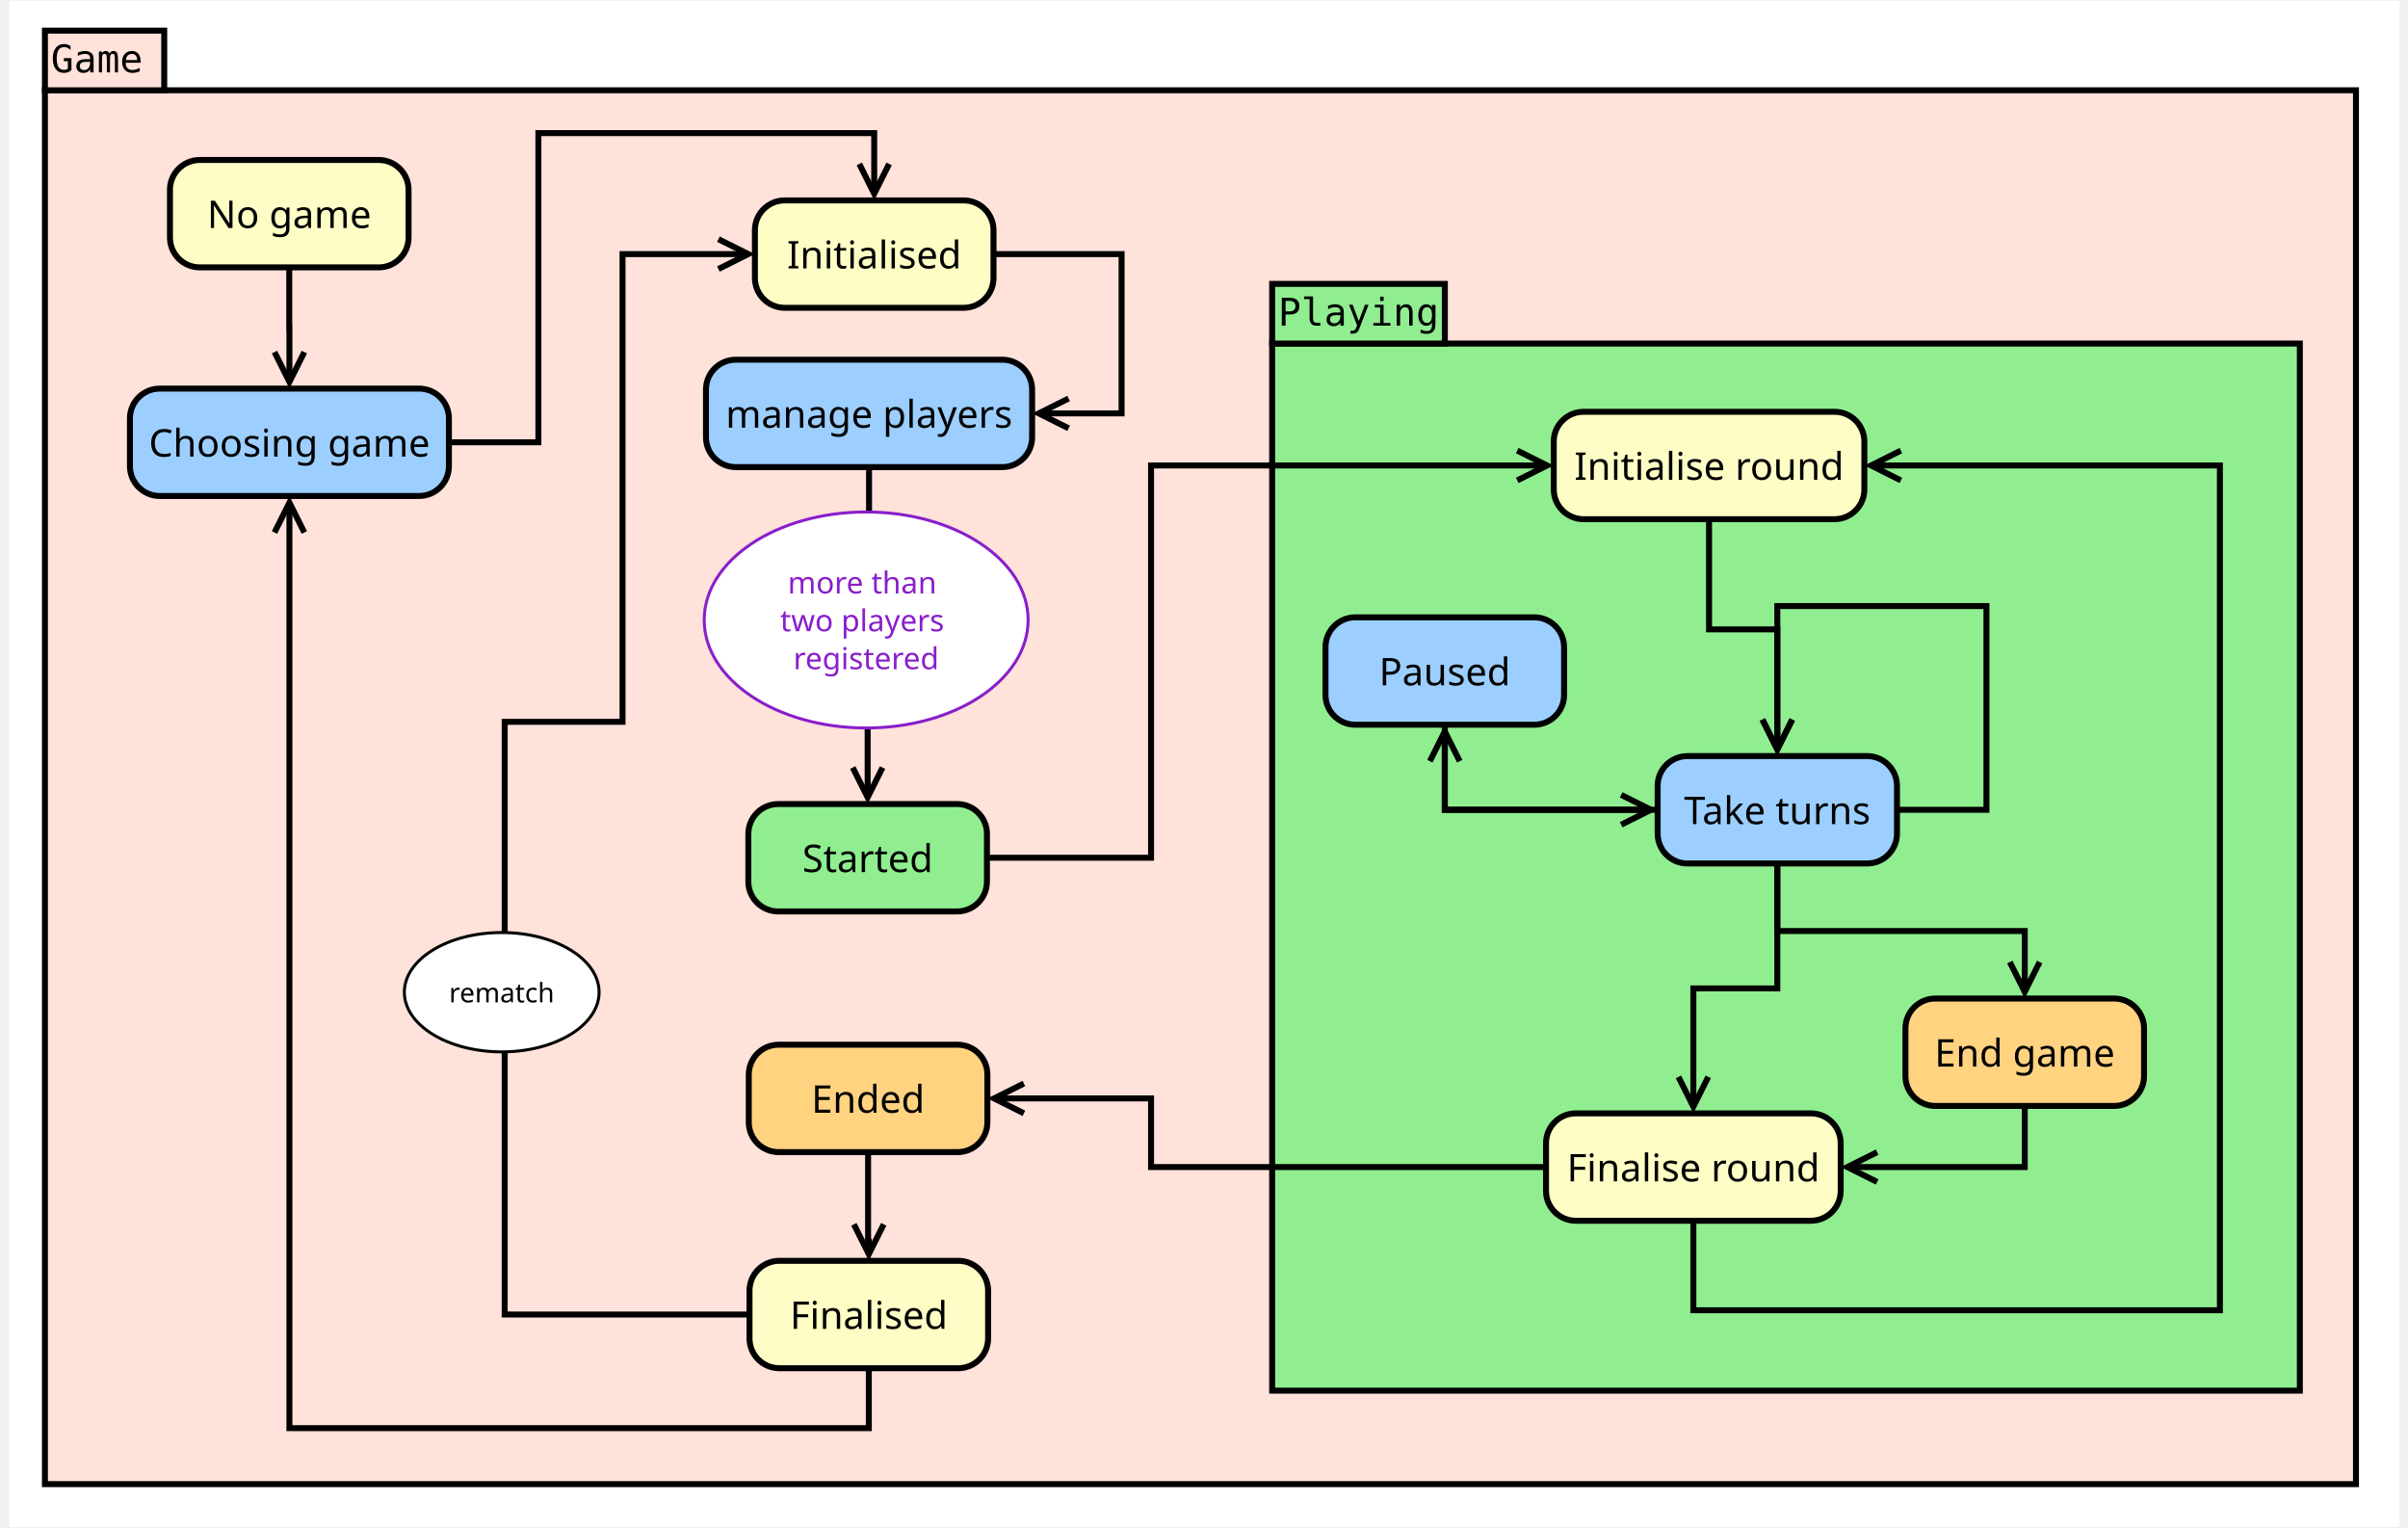
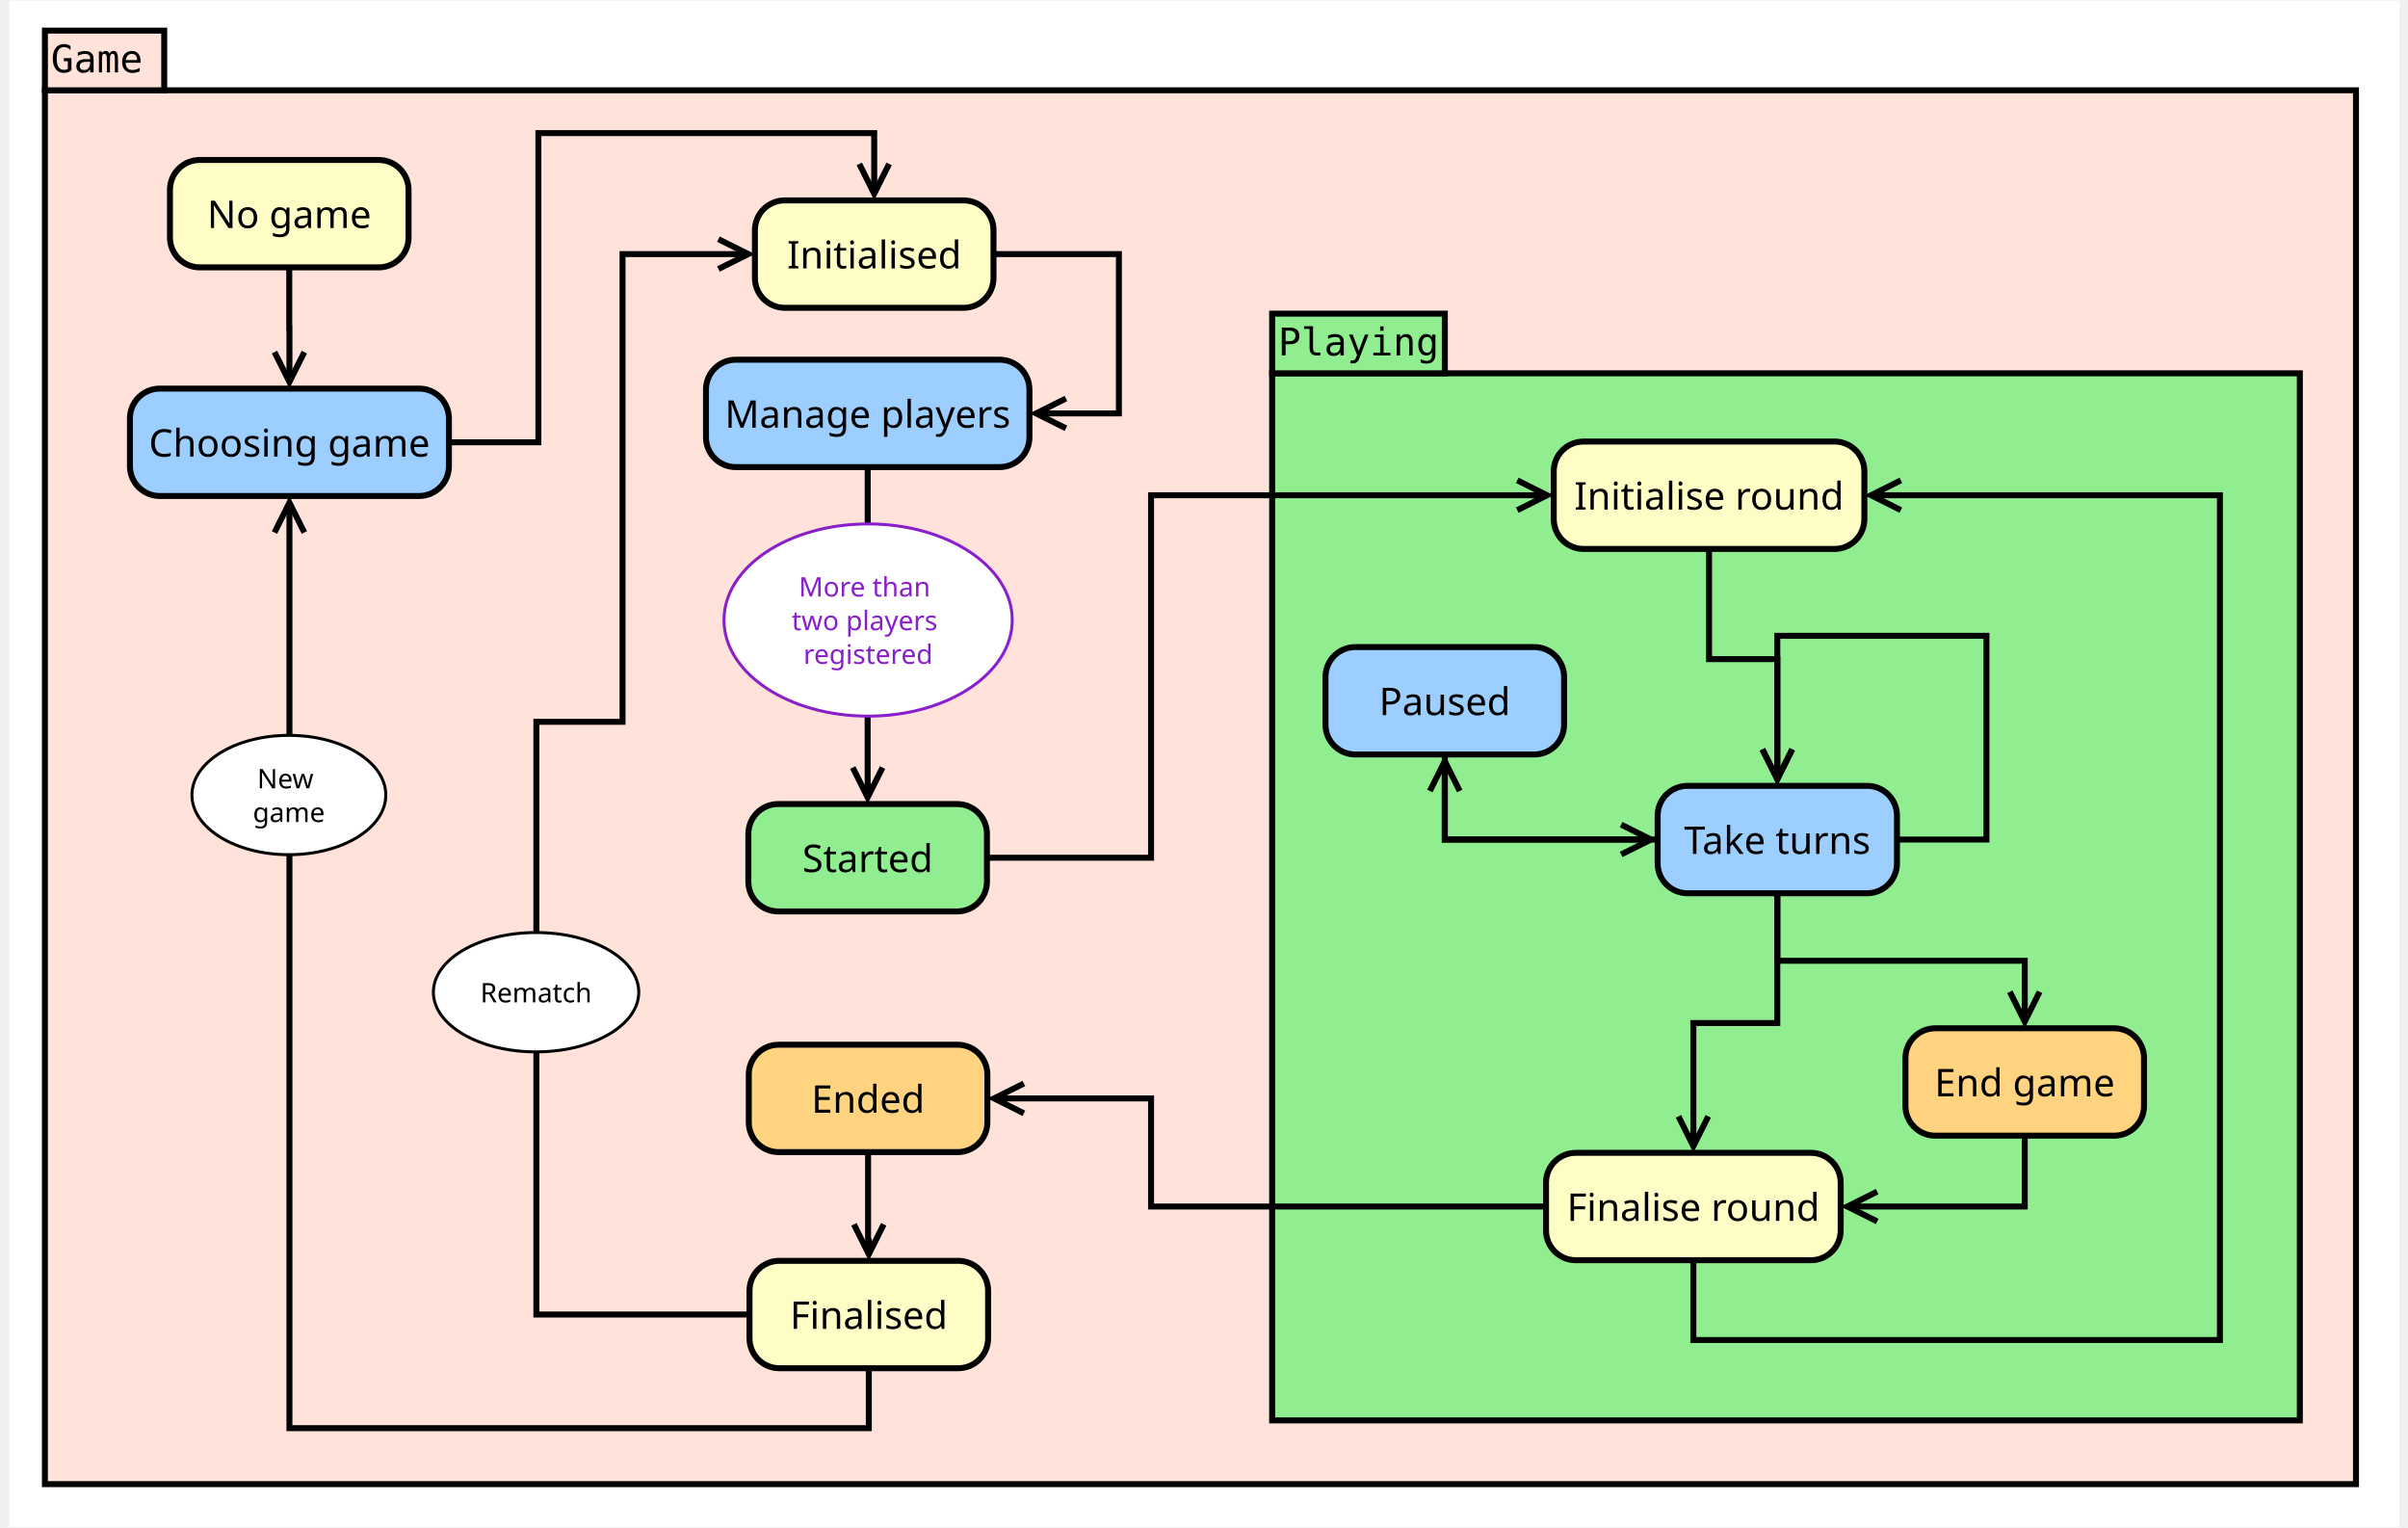
<svg xmlns="http://www.w3.org/2000/svg" width="41cm" height="26cm" viewBox="0 0 802 512">
  <g>
    <rect style="fill: #ffffff" x="1.389" y="1.239" width="799.453" height="509.604" />
    <rect style="fill: none; fill-opacity:0; stroke-width: 2; stroke: #ffffff" x="1.389" y="1.239" width="799.453" height="509.604" />
  </g>
  <g>
    <rect style="fill: #ffe2da" x="12.372" y="30.261" width="774.878" height="467.239" />
    <rect style="fill: none; fill-opacity:0; stroke-width: 2; stroke: #000000" x="12.372" y="30.261" width="774.878" height="467.239" />
    <rect style="fill: #ffe2da" x="12.372" y="10.261" width="40" height="20" />
    <rect style="fill: none; fill-opacity:0; stroke-width: 2; stroke: #000000" x="12.372" y="10.261" width="40" height="20" />
    <text font-size="12.8" style="fill: #000000;text-anchor:start;font-family:monospace;font-style:normal;font-weight:normal" x="14.372" y="24.261">Game</text>
  </g>
  <g>
-     <rect style="fill: #90ee90" x="423.852" y="115.162" width="344.575" height="351" />
-     <rect style="fill: none; fill-opacity:0; stroke-width: 2; stroke: #000000" x="423.852" y="115.162" width="344.575" height="351" />
-     <rect style="fill: #90ee90" x="423.852" y="95.162" width="57.9" height="20" />
-     <rect style="fill: none; fill-opacity:0; stroke-width: 2; stroke: #000000" x="423.852" y="95.162" width="57.9" height="20" />
-     <text font-size="12.8" style="fill: #000000;text-anchor:start;font-family:monospace;font-style:normal;font-weight:normal" x="425.852" y="109.162">Playing</text>
-   </g>
-   <g>
    <polyline style="fill: none; fill-opacity:0; stroke-width: 2; stroke: #000000" points="147.825,148.261 177.825,148.261 177.825,44.62 290.424,44.62 290.424,62.705 " />
    <polyline style="fill: none; fill-opacity:0; stroke-width: 2; stroke: #000000" points="285.424,54.941 290.424,64.941 295.424,54.941 " />
  </g>
  <g>
-     <polyline style="fill: none; fill-opacity:0; stroke-width: 2; stroke: #000000" points="288.612,458.641 288.612,478.733 94.35,478.733 94.35,170.733 " />
+     <polyline style="fill: none; fill-opacity:0; stroke-width: 2; stroke: #000000" points="288.612,458.642 288.612,478.734 94.35,478.734 94.35,170.734 " />
    <polyline style="fill: none; fill-opacity:0; stroke-width: 2; stroke: #000000" points="99.35,178.497 94.35,168.497 89.35,178.497 " />
  </g>
  <g>
    <g>
-       <rect style="fill: #fdfdc5" x="54.295" y="53.625" width="80" height="36" rx="10" ry="10" />
-       <rect style="fill: none; fill-opacity:0; stroke-width: 2; stroke: #000000" x="54.295" y="53.625" width="80" height="36" rx="10" ry="10" />
-       <text font-size="12.8" style="fill: #000000;text-anchor:middle;font-family:sans-serif;font-style:normal;font-weight:normal" x="94.295" y="76.425">
-         <tspan x="94.295" y="76.425">No game</tspan>
-       </text>
-     </g>
-     <g>
-       <rect style="fill: #9ccfff" x="40.875" y="130.261" width="106.95" height="36" rx="10" ry="10" />
-       <rect style="fill: none; fill-opacity:0; stroke-width: 2; stroke: #000000" x="40.875" y="130.261" width="106.95" height="36" rx="10" ry="10" />
-       <text font-size="12.8" style="fill: #000000;text-anchor:middle;font-family:sans-serif;font-style:normal;font-weight:normal" x="94.35" y="153.061">
-         <tspan x="94.35" y="153.061">Choosing game</tspan>
-       </text>
-     </g>
-     <g>
-       <polyline style="fill: none; fill-opacity:0; stroke-width: 2; stroke: #000000" points="94.295,89.625 94.295,109.943 94.35,109.943 94.35,125.789 " />
-       <polyline style="fill: none; fill-opacity:0; stroke-width: 2; stroke: #000000" points="89.35,118.025 94.35,128.025 99.35,118.025 " />
-     </g>
-   </g>
-   <g>
-     <rect style="fill: #fdfdc5" x="518.268" y="138.036" width="104.15" height="36" rx="10" ry="10" />
-     <rect style="fill: none; fill-opacity:0; stroke-width: 2; stroke: #000000" x="518.268" y="138.036" width="104.15" height="36" rx="10" ry="10" />
-     <text font-size="12.8" style="fill: #000000;text-anchor:middle;font-family:sans-serif;font-style:normal;font-weight:normal" x="570.343" y="160.836">
-       <tspan x="570.343" y="160.836">Initialise round</tspan>
-     </text>
-   </g>
-   <g>
-     <rect style="fill: #9ccfff" x="553.102" y="253.45" width="80.25" height="36" rx="10" ry="10" />
-     <rect style="fill: none; fill-opacity:0; stroke-width: 2; stroke: #000000" x="553.102" y="253.45" width="80.25" height="36" rx="10" ry="10" />
-     <text font-size="12.8" style="fill: #000000;text-anchor:middle;font-family:sans-serif;font-style:normal;font-weight:normal" x="593.227" y="276.25">
-       <tspan x="593.227" y="276.25">Take turns</tspan>
-     </text>
-   </g>
-   <g>
-     <rect style="fill: #fdfdc5" x="515.676" y="373.212" width="98.8" height="36" rx="10" ry="10" />
-     <rect style="fill: none; fill-opacity:0; stroke-width: 2; stroke: #000000" x="515.676" y="373.212" width="98.8" height="36" rx="10" ry="10" />
-     <text font-size="12.8" style="fill: #000000;text-anchor:middle;font-family:sans-serif;font-style:normal;font-weight:normal" x="565.076" y="396.012">
-       <tspan x="565.076" y="396.012">Finalise round</tspan>
-     </text>
-   </g>
-   <g>
-     <rect style="fill: #ffd380" x="636.189" y="334.721" width="80" height="36" rx="10" ry="10" />
-     <rect style="fill: none; fill-opacity:0; stroke-width: 2; stroke: #000000" x="636.189" y="334.721" width="80" height="36" rx="10" ry="10" />
-     <text font-size="12.8" style="fill: #000000;text-anchor:middle;font-family:sans-serif;font-style:normal;font-weight:normal" x="676.189" y="357.521">
-       <tspan x="676.189" y="357.521">End game</tspan>
-     </text>
-   </g>
-   <g>
-     <rect style="fill: #9ccfff" x="441.735" y="206.934" width="80" height="36" rx="10" ry="10" />
-     <rect style="fill: none; fill-opacity:0; stroke-width: 2; stroke: #000000" x="441.735" y="206.934" width="80" height="36" rx="10" ry="10" />
-     <text font-size="12.8" style="fill: #000000;text-anchor:middle;font-family:sans-serif;font-style:normal;font-weight:normal" x="481.735" y="229.734">
-       <tspan x="481.735" y="229.734">Paused</tspan>
-     </text>
-   </g>
-   <g>
-     <polyline style="fill: none; fill-opacity:0; stroke-width: 2; stroke: #000000" points="570.343,174.036 570.343,210.974 593.227,210.974 593.227,248.978 " />
-     <polyline style="fill: none; fill-opacity:0; stroke-width: 2; stroke: #000000" points="588.227,241.214 593.227,251.214 598.227,241.214 " />
-   </g>
-   <g>
-     <polyline style="fill: none; fill-opacity:0; stroke-width: 2; stroke: #000000" points="633.352,271.45 663.352,271.45 663.352,203.158 593.227,203.158 593.227,248.978 " />
-     <polyline style="fill: none; fill-opacity:0; stroke-width: 2; stroke: #000000" points="588.227,241.214 593.227,251.214 598.227,241.214 " />
-   </g>
-   <g>
-     <polyline style="fill: none; fill-opacity:0; stroke-width: 2; stroke: #000000" points="593.227,289.45 593.227,312.085 676.189,312.085 676.189,330.249 " />
-     <polyline style="fill: none; fill-opacity:0; stroke-width: 2; stroke: #000000" points="671.189,322.485 676.189,332.485 681.189,322.485 " />
-   </g>
-   <g>
-     <polyline style="fill: none; fill-opacity:0; stroke-width: 2; stroke: #000000" points="676.189,370.721 676.189,391.212 618.949,391.212 " />
-     <polyline style="fill: none; fill-opacity:0; stroke-width: 2; stroke: #000000" points="626.713,386.212 616.713,391.212 626.713,396.212 " />
-   </g>
-   <g>
-     <polyline style="fill: none; fill-opacity:0; stroke-width: 2; stroke: #000000" points="593.227,289.45 593.227,331.331 565.076,331.331 565.076,368.74 " />
-     <polyline style="fill: none; fill-opacity:0; stroke-width: 2; stroke: #000000" points="560.076,360.976 565.076,370.976 570.076,360.976 " />
-   </g>
-   <g>
-     <polyline style="fill: none; fill-opacity:0; stroke-width: 2; stroke: #000000" points="565.076,409.212 565.076,439.212 741.624,439.212 741.624,156.036 626.89,156.036 " />
-     <polyline style="fill: none; fill-opacity:0; stroke-width: 2; stroke: #000000" points="634.654,151.036 624.654,156.036 634.654,161.036 " />
-   </g>
-   <g>
-     <rect style="fill: #fdfdc5" x="250.424" y="67.177" width="80" height="36" rx="10" ry="10" />
-     <rect style="fill: none; fill-opacity:0; stroke-width: 2; stroke: #000000" x="250.424" y="67.177" width="80" height="36" rx="10" ry="10" />
-     <text font-size="12.8" style="fill: #000000;text-anchor:middle;font-family:sans-serif;font-style:normal;font-weight:normal" x="290.424" y="89.977">
-       <tspan x="290.424" y="89.977">Initialised</tspan>
-     </text>
-   </g>
-   <g>
-     <rect style="fill: #90ee90" x="248.223" y="269.527" width="80" height="36" rx="10" ry="10" />
-     <rect style="fill: none; fill-opacity:0; stroke-width: 2; stroke: #000000" x="248.223" y="269.527" width="80" height="36" rx="10" ry="10" />
-     <text font-size="12.8" style="fill: #000000;text-anchor:middle;font-family:sans-serif;font-style:normal;font-weight:normal" x="288.223" y="292.327">
-       <tspan x="288.223" y="292.327">Started</tspan>
-     </text>
-   </g>
-   <g>
-     <rect style="fill: #ffd380" x="248.37" y="350.202" width="80" height="36" rx="10" ry="10" />
-     <rect style="fill: none; fill-opacity:0; stroke-width: 2; stroke: #000000" x="248.37" y="350.202" width="80" height="36" rx="10" ry="10" />
-     <text font-size="12.8" style="fill: #000000;text-anchor:middle;font-family:sans-serif;font-style:normal;font-weight:normal" x="288.37" y="373.002">
-       <tspan x="288.37" y="373.002">Ended</tspan>
-     </text>
-   </g>
-   <g>
-     <rect style="fill: #fdfdc5" x="248.612" y="422.641" width="80" height="36" rx="10" ry="10" />
-     <rect style="fill: none; fill-opacity:0; stroke-width: 2; stroke: #000000" x="248.612" y="422.641" width="80" height="36" rx="10" ry="10" />
-     <text font-size="12.8" style="fill: #000000;text-anchor:middle;font-family:sans-serif;font-style:normal;font-weight:normal" x="288.612" y="445.441">
-       <tspan x="288.612" y="445.441">Finalised</tspan>
-     </text>
-   </g>
-   <g>
-     <rect style="fill: #9ccfff" x="234.018" y="120.576" width="109.35" height="36" rx="10" ry="10" />
-     <rect style="fill: none; fill-opacity:0; stroke-width: 2; stroke: #000000" x="234.018" y="120.576" width="109.35" height="36" rx="10" ry="10" />
-     <text font-size="12.8" style="fill: #000000;text-anchor:middle;font-family:sans-serif;font-style:normal;font-weight:normal" x="288.693" y="143.376">
-       <tspan x="288.693" y="143.376">manage players</tspan>
-     </text>
-   </g>
-   <g>
-     <polyline style="fill: none; fill-opacity:0; stroke-width: 2; stroke: #000000" points="330.424,85.177 373.368,85.177 373.368,138.576 347.84,138.576 " />
-     <polyline style="fill: none; fill-opacity:0; stroke-width: 2; stroke: #000000" points="355.604,133.576 345.604,138.576 355.604,143.576 " />
-   </g>
-   <g>
-     <polyline style="fill: none; fill-opacity:0; stroke-width: 2; stroke: #000000" points="288.693,156.576 288.693,213.051 288.223,213.051 288.223,265.055 " />
-     <polyline style="fill: none; fill-opacity:0; stroke-width: 2; stroke: #000000" points="283.223,257.291 288.223,267.291 293.223,257.291 " />
-   </g>
-   <g>
-     <ellipse style="fill: #ffffff" cx="287.724" cy="207.826" rx="54.3" ry="36.2" />
-     <ellipse style="fill: none; fill-opacity:0; stroke-width: 1; stroke: #891ecb" cx="287.724" cy="207.826" rx="54.3" ry="36.2" />
-     <text font-size="10.16" style="fill: #891ecb;text-anchor:middle;font-family:sans-serif;font-style:normal;font-weight:normal" x="287.724" y="198.926">
-       <tspan x="287.724" y="198.926">more than</tspan>
-       <tspan x="287.724" y="211.626">two players</tspan>
-       <tspan x="287.724" y="224.326">registered</tspan>
-     </text>
-   </g>
-   <g>
-     <polyline style="fill: none; fill-opacity:0; stroke-width: 2; stroke: #000000" points="288.37,386.202 288.37,416.202 288.612,416.202 288.612,418.169 " />
-     <polyline style="fill: none; fill-opacity:0; stroke-width: 2; stroke: #000000" points="283.612,410.405 288.612,420.405 293.612,410.405 " />
-   </g>
-   <g>
-     <polyline style="fill: none; fill-opacity:0; stroke-width: 2; stroke: #000000" points="248.612,440.641 166.519,440.641 166.519,241.965 206.041,241.965 206.041,85.177 245.952,85.177 " />
-     <polyline style="fill: none; fill-opacity:0; stroke-width: 2; stroke: #000000" points="238.188,90.177 248.188,85.177 238.188,80.177 " />
-   </g>
-   <g>
-     <ellipse style="fill: #ffffff" cx="165.533" cy="332.6" rx="32.65" ry="20" />
-     <ellipse style="fill: none; fill-opacity:0; stroke-width: 1; stroke: #000000" cx="165.533" cy="332.6" rx="32.65" ry="20" />
-     <text font-size="9.031" style="fill: #000000;text-anchor:middle;font-family:sans-serif;font-style:normal;font-weight:normal" x="165.533" y="336.005">
-       <tspan x="165.533" y="336.005">rematch</tspan>
-     </text>
-   </g>
-   <g>
-     <polyline style="fill: none; fill-opacity:0; stroke-width: 2; stroke: #000000" points="328.223,287.527 383.25,287.527 383.25,156.036 513.796,156.036 " />
-     <polyline style="fill: none; fill-opacity:0; stroke-width: 2; stroke: #000000" points="506.032,161.036 516.032,156.036 506.032,151.036 " />
-   </g>
-   <g>
-     <polyline style="fill: none; fill-opacity:0; stroke-width: 2; stroke: #000000" points="515.676,391.212 383.25,391.212 383.25,368.202 332.842,368.202 " />
+       <rect style="fill: #90ee90" x="423.852" y="125.138" width="344.575" height="351" />
+       <rect style="fill: none; fill-opacity:0; stroke-width: 2; stroke: #000000" x="423.852" y="125.138" width="344.575" height="351" />
+       <rect style="fill: #90ee90" x="423.852" y="105.138" width="57.9" height="20" />
+       <rect style="fill: none; fill-opacity:0; stroke-width: 2; stroke: #000000" x="423.852" y="105.138" width="57.9" height="20" />
+       <text font-size="12.8" style="fill: #000000;text-anchor:start;font-family:monospace;font-style:normal;font-weight:normal" x="425.852" y="119.138">Playing</text>
+     </g>
+     <g>
+       <rect style="fill: #fdfdc5" x="518.268" y="148.012" width="104.15" height="36" rx="10" ry="10" />
+       <rect style="fill: none; fill-opacity:0; stroke-width: 2; stroke: #000000" x="518.268" y="148.012" width="104.15" height="36" rx="10" ry="10" />
+       <text font-size="12.8" style="fill: #000000;text-anchor:middle;font-family:sans-serif;font-style:normal;font-weight:normal" x="570.343" y="170.812">
+         <tspan x="570.343" y="170.812">Initialise round</tspan>
+       </text>
+     </g>
+     <g>
+       <rect style="fill: #9ccfff" x="553.102" y="263.426" width="80.25" height="36" rx="10" ry="10" />
+       <rect style="fill: none; fill-opacity:0; stroke-width: 2; stroke: #000000" x="553.102" y="263.426" width="80.25" height="36" rx="10" ry="10" />
+       <text font-size="12.8" style="fill: #000000;text-anchor:middle;font-family:sans-serif;font-style:normal;font-weight:normal" x="593.227" y="286.226">
+         <tspan x="593.227" y="286.226">Take turns</tspan>
+       </text>
+     </g>
+     <g>
+       <rect style="fill: #fdfdc5" x="515.676" y="386.443" width="98.8" height="36" rx="10" ry="10" />
+       <rect style="fill: none; fill-opacity:0; stroke-width: 2; stroke: #000000" x="515.676" y="386.443" width="98.8" height="36" rx="10" ry="10" />
+       <text font-size="12.8" style="fill: #000000;text-anchor:middle;font-family:sans-serif;font-style:normal;font-weight:normal" x="565.076" y="409.243">
+         <tspan x="565.076" y="409.243">Finalise round</tspan>
+       </text>
+     </g>
+     <g>
+       <rect style="fill: #ffd380" x="636.188" y="344.696" width="80" height="36" rx="10" ry="10" />
+       <rect style="fill: none; fill-opacity:0; stroke-width: 2; stroke: #000000" x="636.188" y="344.696" width="80" height="36" rx="10" ry="10" />
+       <text font-size="12.8" style="fill: #000000;text-anchor:middle;font-family:sans-serif;font-style:normal;font-weight:normal" x="676.188" y="367.496">
+         <tspan x="676.188" y="367.496">End game</tspan>
+       </text>
+     </g>
+     <g>
+       <rect style="fill: #9ccfff" x="441.734" y="216.91" width="80" height="36" rx="10" ry="10" />
+       <rect style="fill: none; fill-opacity:0; stroke-width: 2; stroke: #000000" x="441.734" y="216.91" width="80" height="36" rx="10" ry="10" />
+       <text font-size="12.8" style="fill: #000000;text-anchor:middle;font-family:sans-serif;font-style:normal;font-weight:normal" x="481.734" y="239.71">
+         <tspan x="481.734" y="239.71">Paused</tspan>
+       </text>
+     </g>
+     <g>
+       <polyline style="fill: none; fill-opacity:0; stroke-width: 2; stroke: #000000" points="570.343,184.012 570.343,220.95 593.227,220.95 593.227,258.954 " />
+       <polyline style="fill: none; fill-opacity:0; stroke-width: 2; stroke: #000000" points="588.227,251.19 593.227,261.19 598.227,251.19 " />
+     </g>
+     <g>
+       <polyline style="fill: none; fill-opacity:0; stroke-width: 2; stroke: #000000" points="633.352,281.426 663.352,281.426 663.352,213.134 593.227,213.134 593.227,258.954 " />
+       <polyline style="fill: none; fill-opacity:0; stroke-width: 2; stroke: #000000" points="588.227,251.19 593.227,261.19 598.227,251.19 " />
+     </g>
+     <g>
+       <polyline style="fill: none; fill-opacity:0; stroke-width: 2; stroke: #000000" points="593.227,299.426 593.227,322.061 676.188,322.061 676.188,340.224 " />
+       <polyline style="fill: none; fill-opacity:0; stroke-width: 2; stroke: #000000" points="671.188,332.46 676.188,342.46 681.188,332.46 " />
+     </g>
+     <g>
+       <polyline style="fill: none; fill-opacity:0; stroke-width: 2; stroke: #000000" points="676.188,380.696 676.188,404.443 618.948,404.443 " />
+       <polyline style="fill: none; fill-opacity:0; stroke-width: 2; stroke: #000000" points="626.712,399.443 616.712,404.443 626.712,409.443 " />
+     </g>
+     <g>
+       <polyline style="fill: none; fill-opacity:0; stroke-width: 2; stroke: #000000" points="593.227,299.426 593.227,342.935 565.076,342.935 565.076,381.971 " />
+       <polyline style="fill: none; fill-opacity:0; stroke-width: 2; stroke: #000000" points="560.076,374.207 565.076,384.207 570.076,374.207 " />
+     </g>
+     <g>
+       <polyline style="fill: none; fill-opacity:0; stroke-width: 2; stroke: #000000" points="565.076,422.443 565.076,449.188 741.624,449.188 741.624,166.012 626.89,166.012 " />
+       <polyline style="fill: none; fill-opacity:0; stroke-width: 2; stroke: #000000" points="634.654,161.012 624.654,166.012 634.654,171.012 " />
+     </g>
+     <g>
+       <polyline style="fill: none; fill-opacity:0; stroke-width: 2; stroke: #000000" points="481.734,252.91 481.734,281.426 548.63,281.426 " />
+       <polyline style="fill: none; fill-opacity:0; stroke-width: 2; stroke: #000000" points="540.866,286.426 550.866,281.426 540.866,276.426 " />
+     </g>
+     <g>
+       <polyline style="fill: none; fill-opacity:0; stroke-width: 2; stroke: #000000" points="553.102,281.426 481.734,281.426 481.734,257.382 " />
+       <polyline style="fill: none; fill-opacity:0; stroke-width: 2; stroke: #000000" points="486.734,265.146 481.734,255.146 476.734,265.146 " />
+     </g>
+   </g>
+   <g>
+     <g>
+       <rect style="fill: #fdfdc5" x="250.424" y="67.177" width="80" height="36" rx="10" ry="10" />
+       <rect style="fill: none; fill-opacity:0; stroke-width: 2; stroke: #000000" x="250.424" y="67.177" width="80" height="36" rx="10" ry="10" />
+       <text font-size="12.8" style="fill: #000000;text-anchor:middle;font-family:sans-serif;font-style:normal;font-weight:normal" x="290.424" y="89.977">
+         <tspan x="290.424" y="89.977">Initialised</tspan>
+       </text>
+     </g>
+     <g>
+       <rect style="fill: #90ee90" x="248.224" y="269.526" width="80" height="36" rx="10" ry="10" />
+       <rect style="fill: none; fill-opacity:0; stroke-width: 2; stroke: #000000" x="248.224" y="269.526" width="80" height="36" rx="10" ry="10" />
+       <text font-size="12.8" style="fill: #000000;text-anchor:middle;font-family:sans-serif;font-style:normal;font-weight:normal" x="288.224" y="292.326">
+         <tspan x="288.224" y="292.326">Started</tspan>
+       </text>
+     </g>
+     <g>
+       <rect style="fill: #ffd380" x="248.37" y="350.202" width="80" height="36" rx="10" ry="10" />
+       <rect style="fill: none; fill-opacity:0; stroke-width: 2; stroke: #000000" x="248.37" y="350.202" width="80" height="36" rx="10" ry="10" />
+       <text font-size="12.8" style="fill: #000000;text-anchor:middle;font-family:sans-serif;font-style:normal;font-weight:normal" x="288.37" y="373.002">
+         <tspan x="288.37" y="373.002">Ended</tspan>
+       </text>
+     </g>
+     <g>
+       <rect style="fill: #fdfdc5" x="248.612" y="422.642" width="80" height="36" rx="10" ry="10" />
+       <rect style="fill: none; fill-opacity:0; stroke-width: 2; stroke: #000000" x="248.612" y="422.642" width="80" height="36" rx="10" ry="10" />
+       <text font-size="12.8" style="fill: #000000;text-anchor:middle;font-family:sans-serif;font-style:normal;font-weight:normal" x="288.612" y="445.442">
+         <tspan x="288.612" y="445.442">Finalised</tspan>
+       </text>
+     </g>
+     <g>
+       <rect style="fill: #9ccfff" x="234.018" y="120.576" width="108.45" height="36" rx="10" ry="10" />
+       <rect style="fill: none; fill-opacity:0; stroke-width: 2; stroke: #000000" x="234.018" y="120.576" width="108.45" height="36" rx="10" ry="10" />
+       <text font-size="12.8" style="fill: #000000;text-anchor:middle;font-family:sans-serif;font-style:normal;font-weight:normal" x="288.243" y="143.376">
+         <tspan x="288.243" y="143.376">Manage players</tspan>
+       </text>
+     </g>
+     <g>
+       <polyline style="fill: none; fill-opacity:0; stroke-width: 2; stroke: #000000" points="330.424,85.177 372.468,85.177 372.468,138.576 346.94,138.576 " />
+       <polyline style="fill: none; fill-opacity:0; stroke-width: 2; stroke: #000000" points="354.704,133.576 344.704,138.576 354.704,143.576 " />
+     </g>
+     <g>
+       <polyline style="fill: none; fill-opacity:0; stroke-width: 2; stroke: #000000" points="288.243,156.576 288.243,213.051 288.224,213.051 288.224,265.054 " />
+       <polyline style="fill: none; fill-opacity:0; stroke-width: 2; stroke: #000000" points="283.224,257.29 288.224,267.29 293.224,257.29 " />
+     </g>
+     <g>
+       <ellipse style="fill: #ffffff" cx="288.38" cy="207.843" rx="48.325" ry="32.217" />
+       <ellipse style="fill: none; fill-opacity:0; stroke-width: 1; stroke: #891ecb" cx="288.38" cy="207.843" rx="48.325" ry="32.217" />
+       <text font-size="9.031" style="fill: #891ecb;text-anchor:middle;font-family:sans-serif;font-style:normal;font-weight:normal" x="288.38" y="199.96">
+         <tspan x="288.38" y="199.96">More than</tspan>
+         <tspan x="288.38" y="211.248">two players</tspan>
+         <tspan x="288.38" y="222.537">registered</tspan>
+       </text>
+     </g>
+     <g>
+       <polyline style="fill: none; fill-opacity:0; stroke-width: 2; stroke: #000000" points="288.37,386.202 288.37,416.202 288.612,416.202 288.612,418.17 " />
+       <polyline style="fill: none; fill-opacity:0; stroke-width: 2; stroke: #000000" points="283.612,410.406 288.612,420.406 293.612,410.406 " />
+     </g>
+     <g>
+       <polyline style="fill: none; fill-opacity:0; stroke-width: 2; stroke: #000000" points="248.612,440.642 177.149,440.642 177.149,241.964 206.04,241.964 206.04,85.177 245.952,85.177 " />
+       <polyline style="fill: none; fill-opacity:0; stroke-width: 2; stroke: #000000" points="238.188,90.177 248.188,85.177 238.188,80.177 " />
+     </g>
+     <g>
+       <ellipse style="fill: #ffffff" cx="177.05" cy="332.6" rx="34.433" ry="20" />
+       <ellipse style="fill: none; fill-opacity:0; stroke-width: 1; stroke: #000000" cx="177.05" cy="332.6" rx="34.433" ry="20" />
+       <text font-size="9.031" style="fill: #000000;text-anchor:middle;font-family:sans-serif;font-style:normal;font-weight:normal" x="177.05" y="336.006">
+         <tspan x="177.05" y="336.006">Rematch</tspan>
+       </text>
+     </g>
+   </g>
+   <g>
+     <g>
+       <g>
+         <rect style="fill: #fdfdc5" x="54.295" y="53.625" width="80" height="36" rx="10" ry="10" />
+         <rect style="fill: none; fill-opacity:0; stroke-width: 2; stroke: #000000" x="54.295" y="53.625" width="80" height="36" rx="10" ry="10" />
+         <text font-size="12.8" style="fill: #000000;text-anchor:middle;font-family:sans-serif;font-style:normal;font-weight:normal" x="94.295" y="76.425">
+           <tspan x="94.295" y="76.425">No game</tspan>
+         </text>
+       </g>
+       <g>
+         <rect style="fill: #9ccfff" x="40.875" y="130.261" width="106.95" height="36" rx="10" ry="10" />
+         <rect style="fill: none; fill-opacity:0; stroke-width: 2; stroke: #000000" x="40.875" y="130.261" width="106.95" height="36" rx="10" ry="10" />
+         <text font-size="12.8" style="fill: #000000;text-anchor:middle;font-family:sans-serif;font-style:normal;font-weight:normal" x="94.35" y="153.061">
+           <tspan x="94.35" y="153.061">Choosing game</tspan>
+         </text>
+       </g>
+       <g>
+         <polyline style="fill: none; fill-opacity:0; stroke-width: 2; stroke: #000000" points="94.295,89.625 94.295,109.943 94.35,109.943 94.35,125.789 " />
+         <polyline style="fill: none; fill-opacity:0; stroke-width: 2; stroke: #000000" points="89.35,118.025 94.35,128.025 99.35,118.025 " />
+       </g>
+     </g>
+     <g>
+       <ellipse style="fill: #ffffff" cx="94.165" cy="266.5" rx="32.5" ry="20" />
+       <ellipse style="fill: none; fill-opacity:0; stroke-width: 1; stroke: #000000" cx="94.165" cy="266.5" rx="32.5" ry="20" />
+       <text font-size="9.031" style="fill: #000000;text-anchor:middle;font-family:sans-serif;font-style:normal;font-weight:normal" x="94.165" y="264.261">
+         <tspan x="94.165" y="264.261">New</tspan>
+         <tspan x="94.165" y="275.55">game</tspan>
+       </text>
+     </g>
+   </g>
+   <g>
+     <polyline style="fill: none; fill-opacity:0; stroke-width: 2; stroke: #000000" points="328.224,287.526 383.25,287.526 383.25,166.012 513.796,166.012 " />
+     <polyline style="fill: none; fill-opacity:0; stroke-width: 2; stroke: #000000" points="506.032,171.012 516.032,166.012 506.032,161.012 " />
+   </g>
+   <g>
+     <polyline style="fill: none; fill-opacity:0; stroke-width: 2; stroke: #000000" points="515.676,404.443 383.25,404.443 383.25,368.202 332.842,368.202 " />
    <polyline style="fill: none; fill-opacity:0; stroke-width: 2; stroke: #000000" points="340.606,363.202 330.606,368.202 340.606,373.202 " />
  </g>
-   <g>
-     <polyline style="fill: none; fill-opacity:0; stroke-width: 2; stroke: #000000" points="481.735,242.934 481.735,271.45 548.63,271.45 " />
-     <polyline style="fill: none; fill-opacity:0; stroke-width: 2; stroke: #000000" points="540.866,276.45 550.866,271.45 540.866,266.45 " />
-   </g>
-   <g>
-     <polyline style="fill: none; fill-opacity:0; stroke-width: 2; stroke: #000000" points="553.102,271.45 481.735,271.45 481.735,247.406 " />
-     <polyline style="fill: none; fill-opacity:0; stroke-width: 2; stroke: #000000" points="486.735,255.17 481.735,245.17 476.735,255.17 " />
-   </g>
</svg>
